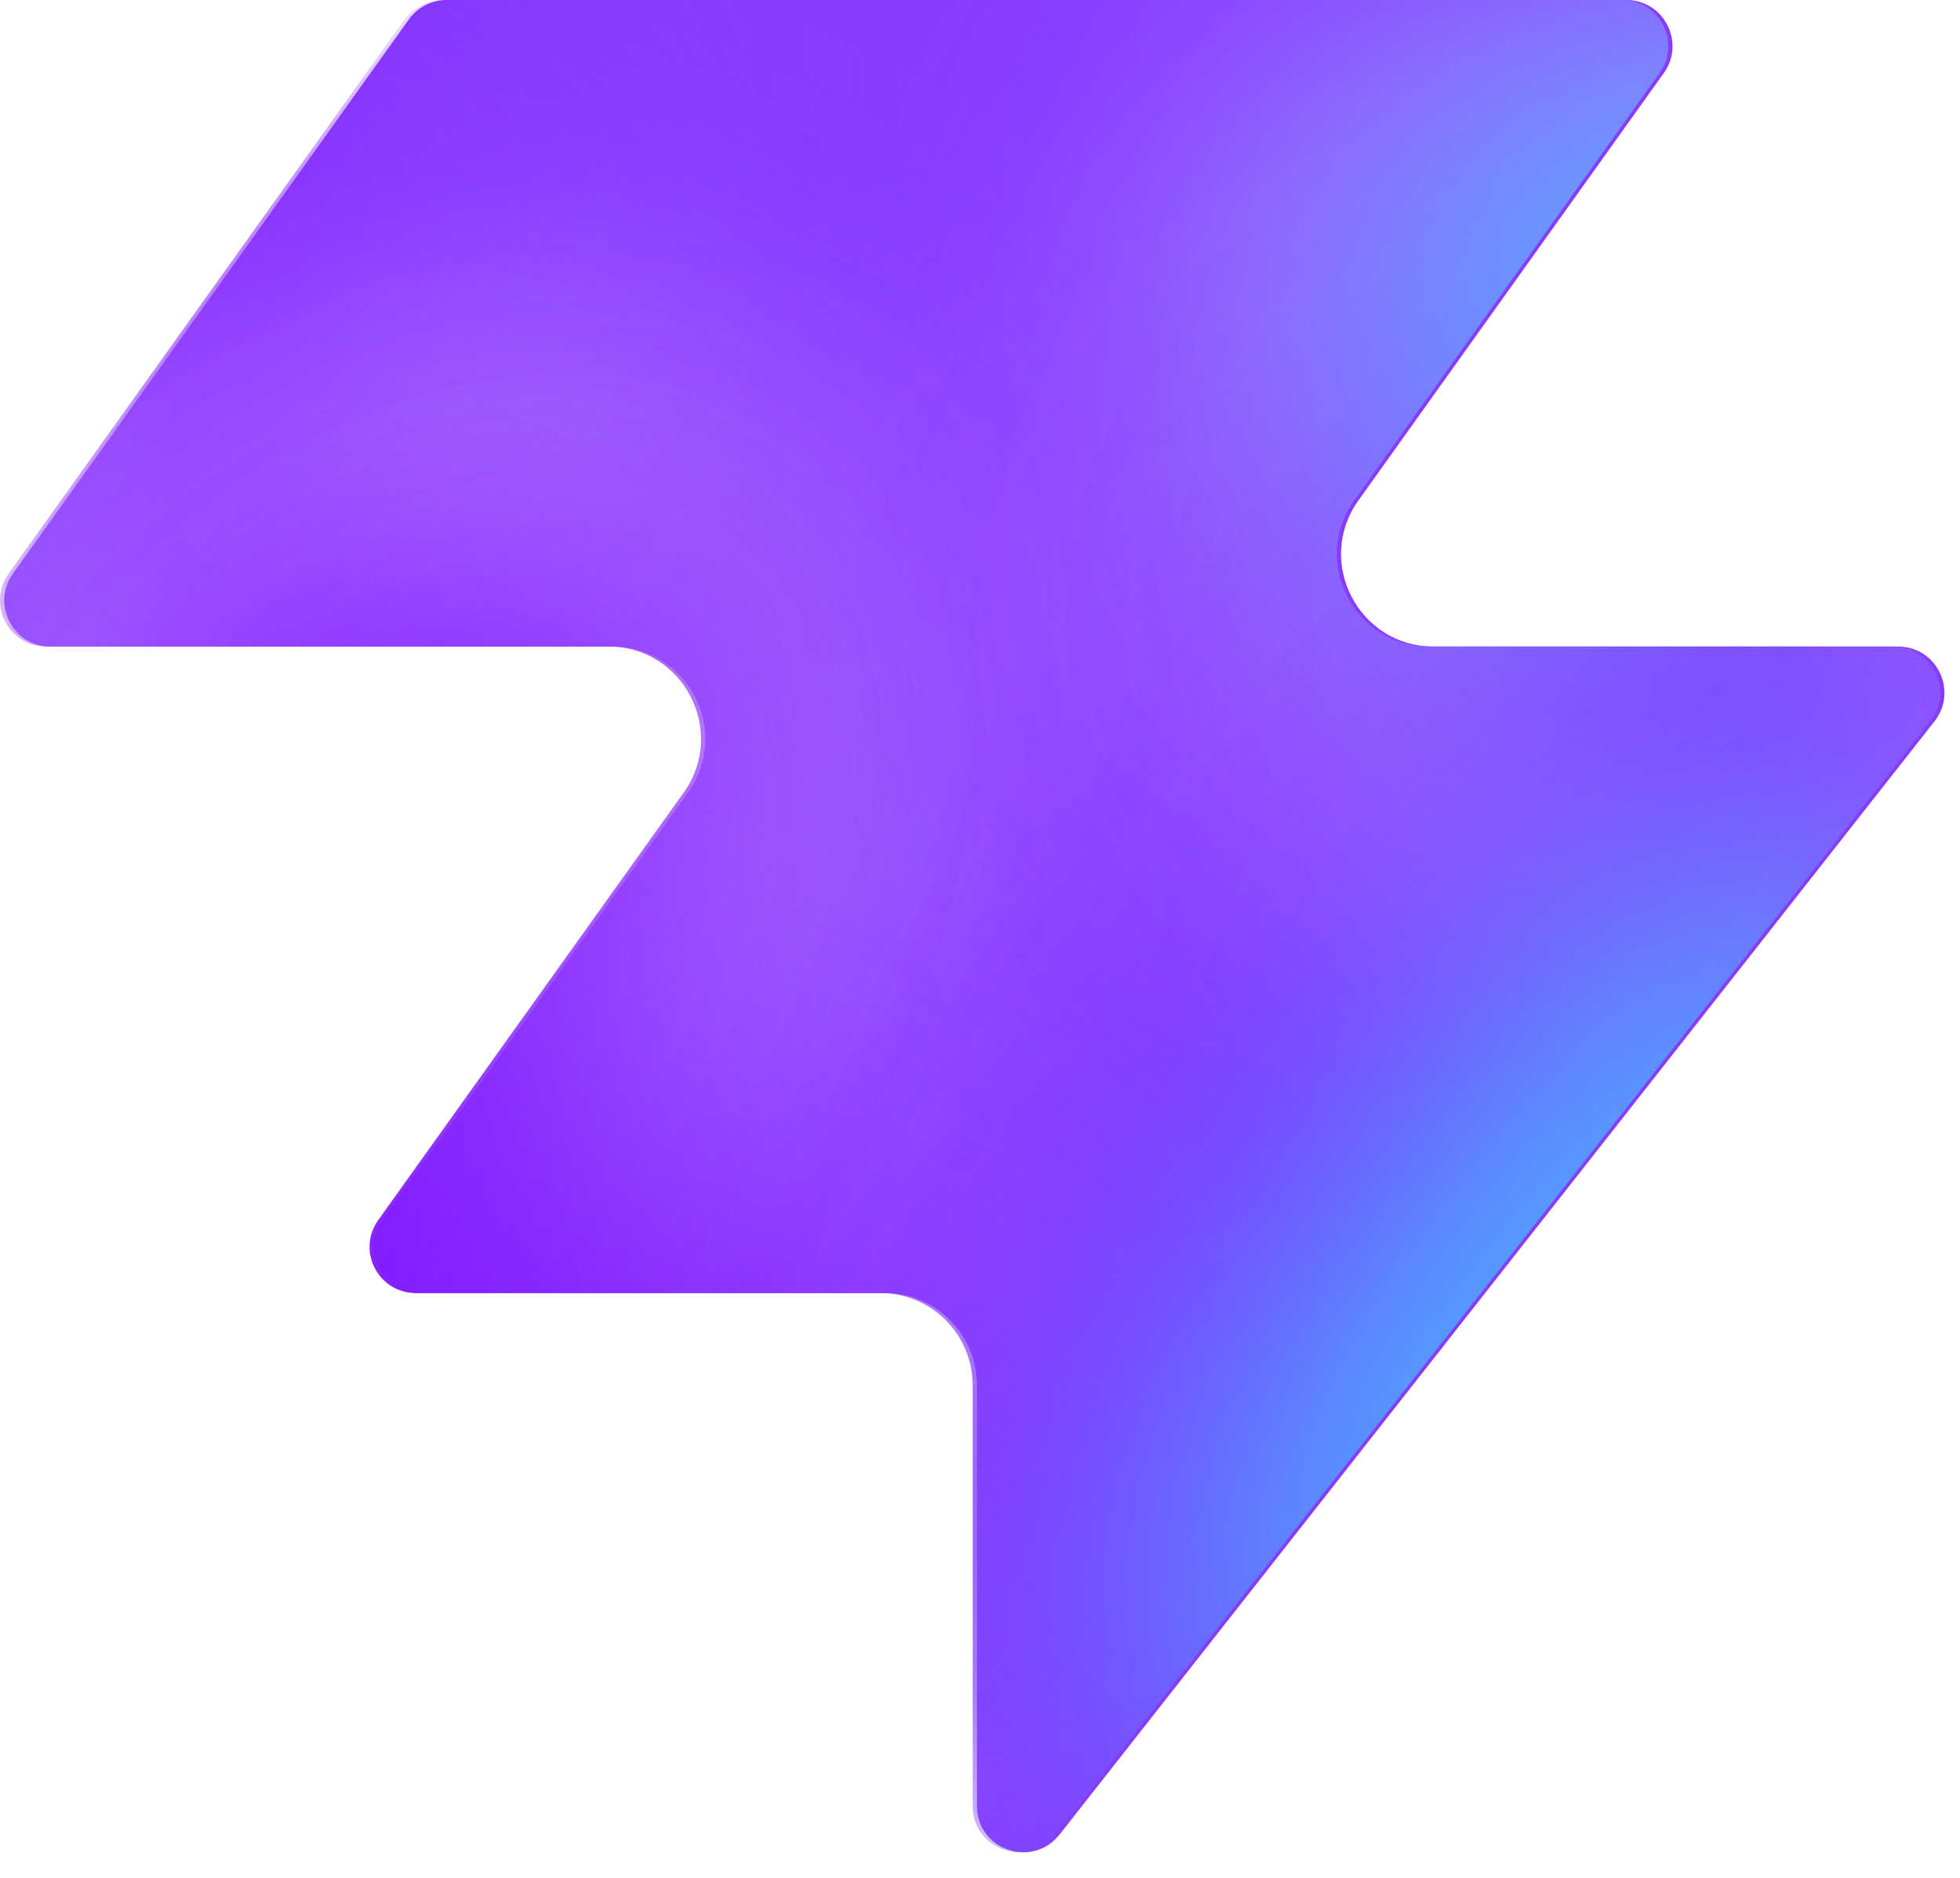
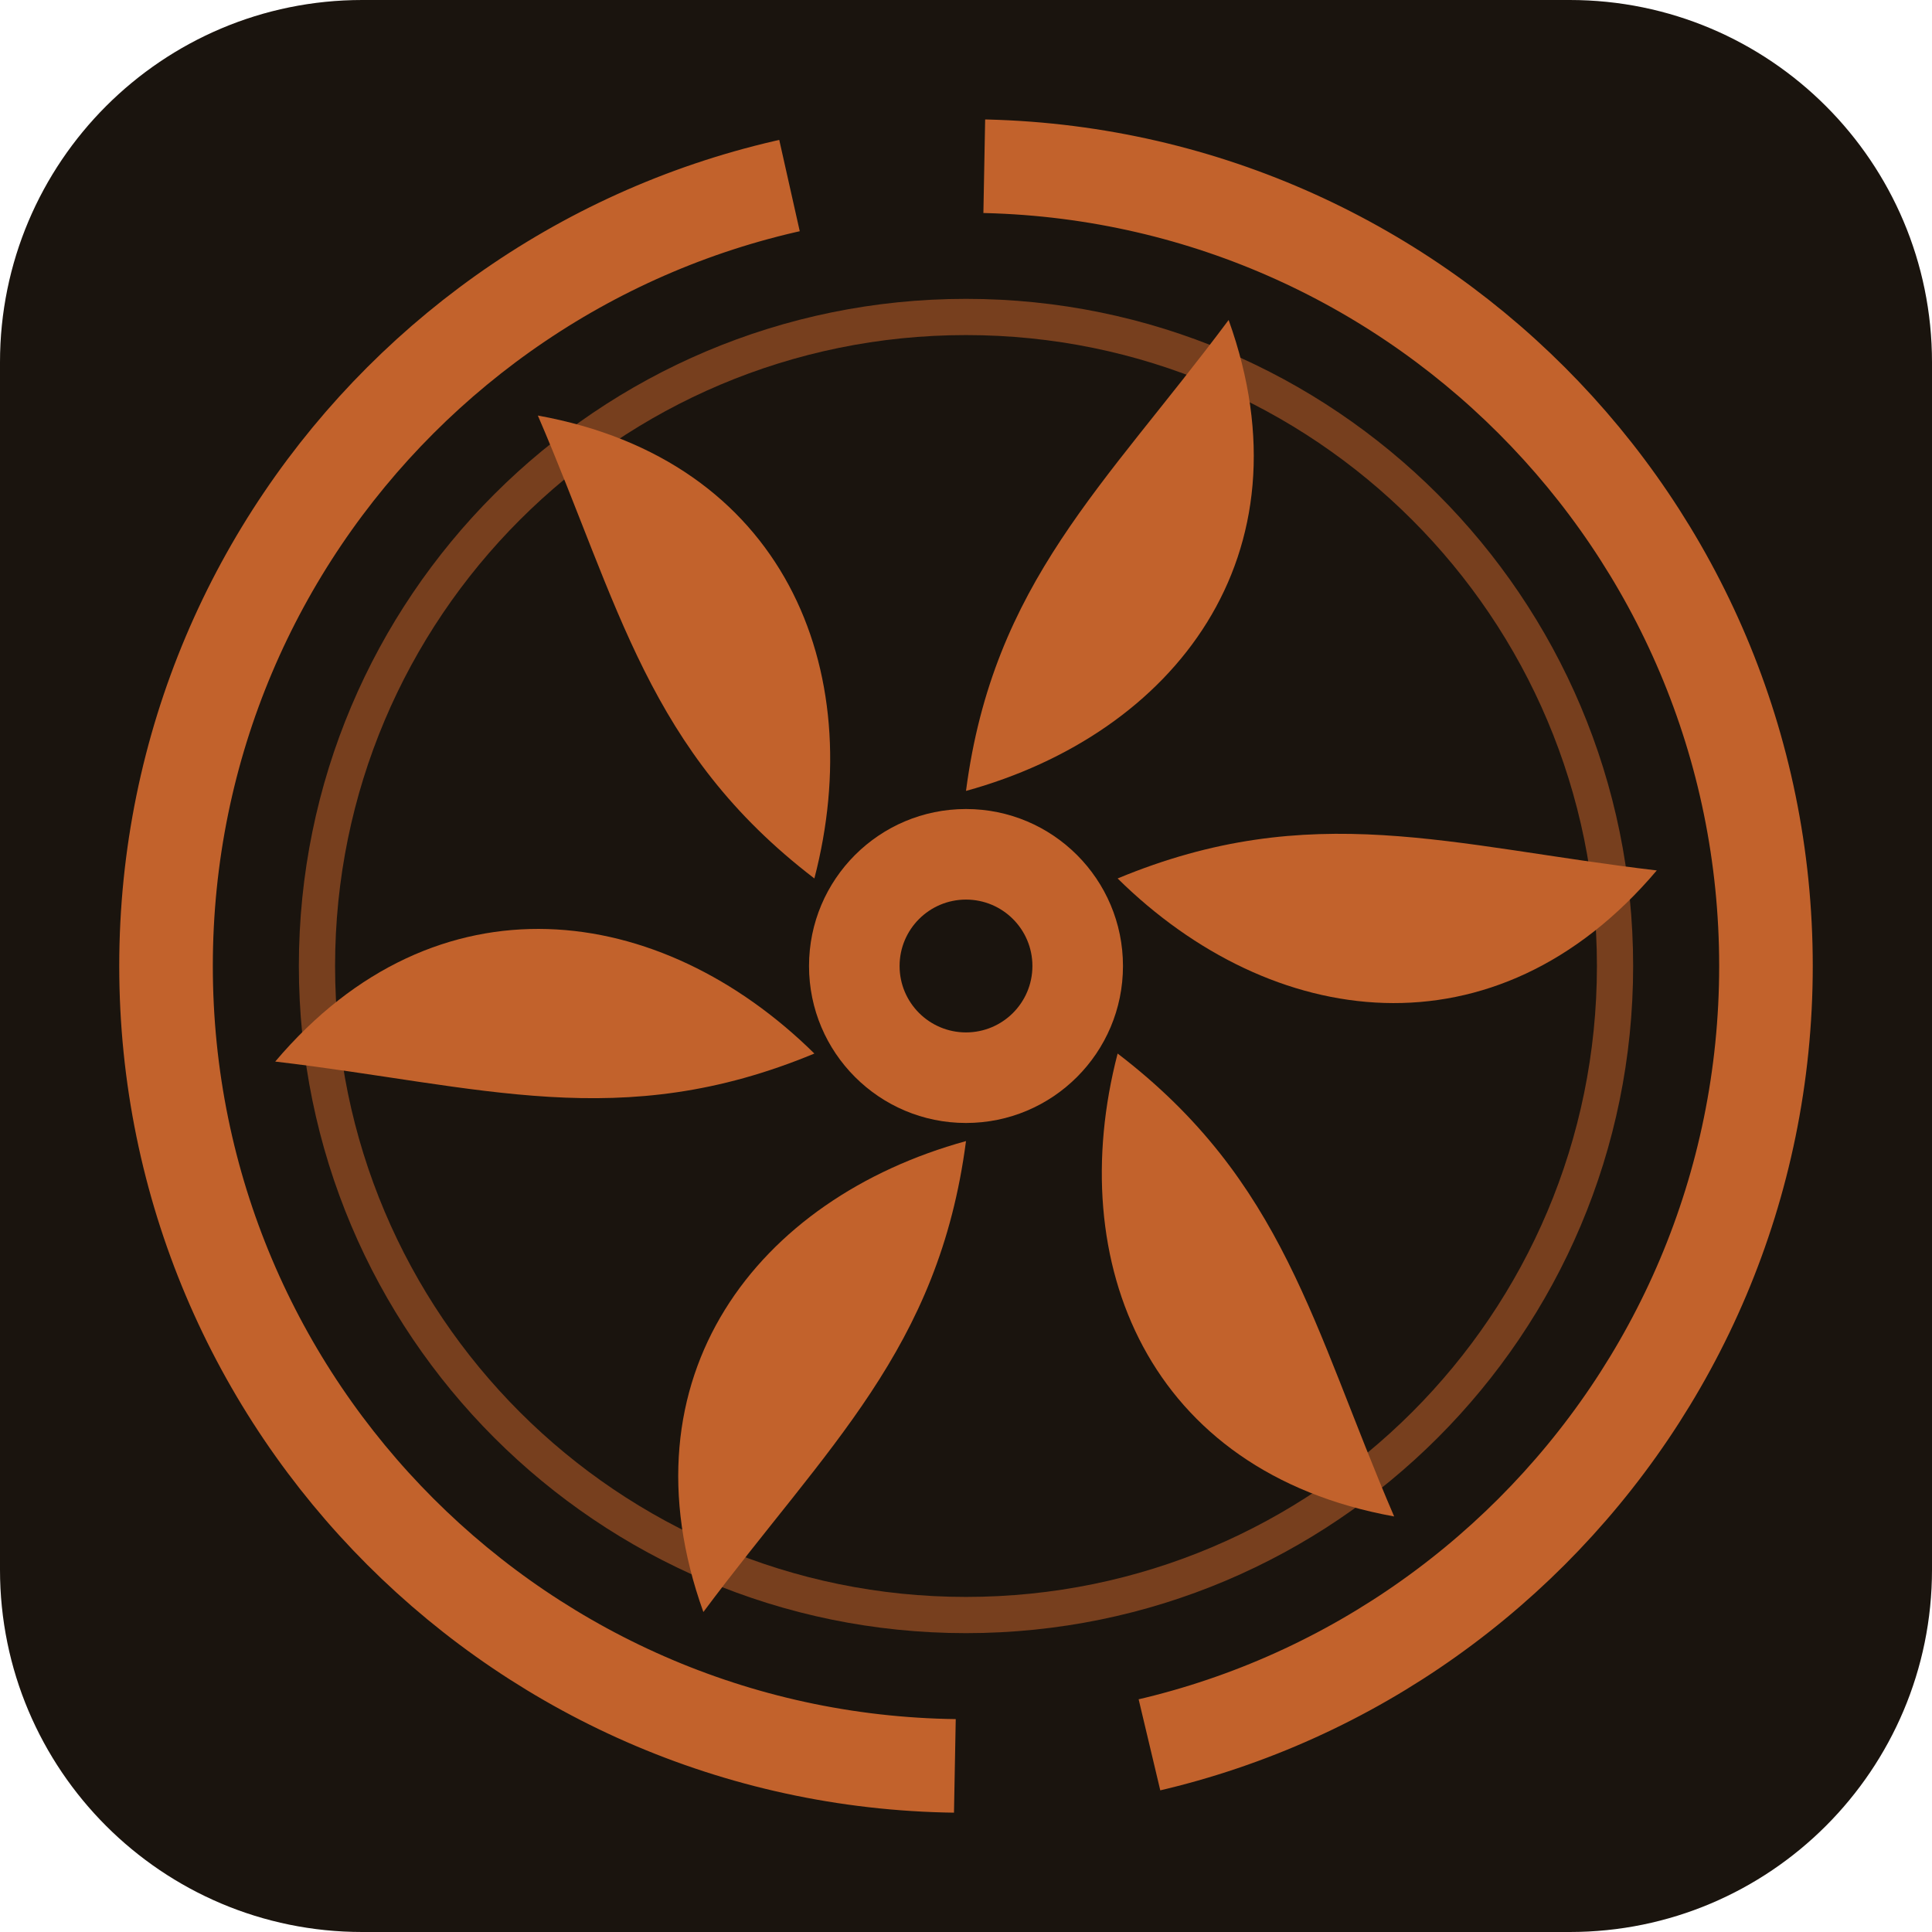
- <svg xmlns="http://www.w3.org/2000/svg" width="48" height="46" fill="none" viewBox="0 0 48 46">
-   <path fill="#863bff" d="M25.946 44.938c-.664.845-2.021.375-2.021-.698V33.937a2.26 2.26 0 0 0-2.262-2.262H10.287c-.92 0-1.456-1.04-.92-1.788l7.48-10.471c1.07-1.497 0-3.578-1.842-3.578H1.237c-.92 0-1.456-1.04-.92-1.788L10.013.474c.214-.297.556-.474.92-.474h28.894c.92 0 1.456 1.04.92 1.788l-7.48 10.471c-1.07 1.498 0 3.579 1.842 3.579h11.377c.943 0 1.473 1.088.89 1.83L25.947 44.94z" style="fill:#863bff;fill:color(display-p3 .525 .23 1);fill-opacity:1" />
-   <mask id="a" width="48" height="46" x="0" y="0" maskUnits="userSpaceOnUse" style="mask-type:alpha">
-     <path fill="#000" d="M25.842 44.938c-.664.844-2.021.375-2.021-.698V33.937a2.26 2.26 0 0 0-2.262-2.262H10.183c-.92 0-1.456-1.04-.92-1.788l7.48-10.471c1.07-1.498 0-3.579-1.842-3.579H1.133c-.92 0-1.456-1.04-.92-1.787L9.91.473c.214-.297.556-.474.92-.474h28.894c.92 0 1.456 1.04.92 1.788l-7.48 10.471c-1.07 1.498 0 3.578 1.842 3.578h11.377c.943 0 1.473 1.088.89 1.832L25.843 44.94z" style="fill:#000;fill-opacity:1" />
-   </mask>
-   <g mask="url(#a)">
-     <g filter="url(#b)">
-       <ellipse cx="5.508" cy="14.704" fill="#ede6ff" rx="5.508" ry="14.704" style="fill:#ede6ff;fill:color(display-p3 .927 .903 1);fill-opacity:1" transform="matrix(.00324 1 1 -.00324 -4.47 31.516)" />
-     </g>
-     <g filter="url(#c)">
-       <ellipse cx="10.399" cy="29.851" fill="#ede6ff" rx="10.399" ry="29.851" style="fill:#ede6ff;fill:color(display-p3 .927 .903 1);fill-opacity:1" transform="matrix(.00324 1 1 -.00324 -39.328 7.883)" />
-     </g>
-     <g filter="url(#d)">
-       <ellipse cx="5.508" cy="30.487" fill="#7e14ff" rx="5.508" ry="30.487" style="fill:#7e14ff;fill:color(display-p3 .492 .077 1);fill-opacity:1" transform="rotate(89.814 -25.913 -14.639)scale(1 -1)" />
-     </g>
-     <g filter="url(#e)">
-       <ellipse cx="5.508" cy="30.599" fill="#7e14ff" rx="5.508" ry="30.599" style="fill:#7e14ff;fill:color(display-p3 .492 .077 1);fill-opacity:1" transform="rotate(89.814 -32.644 -3.334)scale(1 -1)" />
-     </g>
-     <g filter="url(#f)">
-       <ellipse cx="5.508" cy="30.599" fill="#7e14ff" rx="5.508" ry="30.599" style="fill:#7e14ff;fill:color(display-p3 .492 .077 1);fill-opacity:1" transform="matrix(.00324 1 1 -.00324 -34.34 30.47)" />
-     </g>
-     <g filter="url(#g)">
-       <ellipse cx="14.072" cy="22.078" fill="#ede6ff" rx="14.072" ry="22.078" style="fill:#ede6ff;fill:color(display-p3 .927 .903 1);fill-opacity:1" transform="rotate(93.35 24.506 48.493)scale(-1 1)" />
-     </g>
-     <g filter="url(#h)">
-       <ellipse cx="3.47" cy="21.501" fill="#7e14ff" rx="3.47" ry="21.501" style="fill:#7e14ff;fill:color(display-p3 .492 .077 1);fill-opacity:1" transform="rotate(89.009 28.708 47.59)scale(-1 1)" />
-     </g>
-     <g filter="url(#i)">
-       <ellipse cx="3.47" cy="21.501" fill="#7e14ff" rx="3.47" ry="21.501" style="fill:#7e14ff;fill:color(display-p3 .492 .077 1);fill-opacity:1" transform="rotate(89.009 28.708 47.59)scale(-1 1)" />
-     </g>
-     <g filter="url(#j)">
-       <ellipse cx=".387" cy="8.972" fill="#7e14ff" rx="4.407" ry="29.108" style="fill:#7e14ff;fill:color(display-p3 .492 .077 1);fill-opacity:1" transform="rotate(39.51 .387 8.972)" />
-     </g>
-     <g filter="url(#k)">
-       <ellipse cx="47.523" cy="-6.092" fill="#7e14ff" rx="4.407" ry="29.108" style="fill:#7e14ff;fill:color(display-p3 .492 .077 1);fill-opacity:1" transform="rotate(37.892 47.523 -6.092)" />
-     </g>
-     <g filter="url(#l)">
-       <ellipse cx="41.412" cy="6.333" fill="#47bfff" rx="5.971" ry="9.665" style="fill:#47bfff;fill:color(display-p3 .28 .748 1);fill-opacity:1" transform="rotate(37.892 41.412 6.333)" />
-     </g>
-     <g filter="url(#m)">
-       <ellipse cx="-1.879" cy="38.332" fill="#7e14ff" rx="4.407" ry="29.108" style="fill:#7e14ff;fill:color(display-p3 .492 .077 1);fill-opacity:1" transform="rotate(37.892 -1.88 38.332)" />
-     </g>
-     <g filter="url(#n)">
-       <ellipse cx="-1.879" cy="38.332" fill="#7e14ff" rx="4.407" ry="29.108" style="fill:#7e14ff;fill:color(display-p3 .492 .077 1);fill-opacity:1" transform="rotate(37.892 -1.88 38.332)" />
-     </g>
-     <g filter="url(#o)">
-       <ellipse cx="35.651" cy="29.907" fill="#7e14ff" rx="4.407" ry="29.108" style="fill:#7e14ff;fill:color(display-p3 .492 .077 1);fill-opacity:1" transform="rotate(37.892 35.651 29.907)" />
-     </g>
-     <g filter="url(#p)">
-       <ellipse cx="38.418" cy="32.4" fill="#47bfff" rx="5.971" ry="15.297" style="fill:#47bfff;fill:color(display-p3 .28 .748 1);fill-opacity:1" transform="rotate(37.892 38.418 32.4)" />
-     </g>
+ <svg xmlns="http://www.w3.org/2000/svg" width="64" height="64" viewBox="0 0 64 64">
+   <rect width="64" height="64" rx="12" fill="#1a140e" />
+   <g fill="none" stroke="#c2622c">
+     <circle cx="32" cy="32" r="26.5" stroke-width="3.1" stroke-dasharray="77 6.5" stroke-dashoffset="41.5" />
+     <circle cx="32" cy="32" r="21.5" stroke-width="1.2" opacity=".55" />
  </g>
-   <defs>
-     <filter id="b" width="60.045" height="41.654" x="-19.77" y="16.149" color-interpolation-filters="sRGB" filterUnits="userSpaceOnUse">
-       <feFlood flood-opacity="0" result="BackgroundImageFix" />
-       <feBlend in="SourceGraphic" in2="BackgroundImageFix" result="shape" />
-       <feGaussianBlur result="effect1_foregroundBlur_2002_17158" stdDeviation="7.659" />
-     </filter>
-     <filter id="c" width="90.34" height="51.437" x="-54.613" y="-7.533" color-interpolation-filters="sRGB" filterUnits="userSpaceOnUse">
-       <feFlood flood-opacity="0" result="BackgroundImageFix" />
-       <feBlend in="SourceGraphic" in2="BackgroundImageFix" result="shape" />
-       <feGaussianBlur result="effect1_foregroundBlur_2002_17158" stdDeviation="7.659" />
-     </filter>
-     <filter id="d" width="79.355" height="29.4" x="-49.64" y="2.03" color-interpolation-filters="sRGB" filterUnits="userSpaceOnUse">
-       <feFlood flood-opacity="0" result="BackgroundImageFix" />
-       <feBlend in="SourceGraphic" in2="BackgroundImageFix" result="shape" />
-       <feGaussianBlur result="effect1_foregroundBlur_2002_17158" stdDeviation="4.596" />
-     </filter>
-     <filter id="e" width="79.579" height="29.4" x="-45.045" y="20.029" color-interpolation-filters="sRGB" filterUnits="userSpaceOnUse">
-       <feFlood flood-opacity="0" result="BackgroundImageFix" />
-       <feBlend in="SourceGraphic" in2="BackgroundImageFix" result="shape" />
-       <feGaussianBlur result="effect1_foregroundBlur_2002_17158" stdDeviation="4.596" />
-     </filter>
-     <filter id="f" width="79.579" height="29.4" x="-43.513" y="21.178" color-interpolation-filters="sRGB" filterUnits="userSpaceOnUse">
-       <feFlood flood-opacity="0" result="BackgroundImageFix" />
-       <feBlend in="SourceGraphic" in2="BackgroundImageFix" result="shape" />
-       <feGaussianBlur result="effect1_foregroundBlur_2002_17158" stdDeviation="4.596" />
-     </filter>
-     <filter id="g" width="74.749" height="58.852" x="15.756" y="-17.901" color-interpolation-filters="sRGB" filterUnits="userSpaceOnUse">
-       <feFlood flood-opacity="0" result="BackgroundImageFix" />
-       <feBlend in="SourceGraphic" in2="BackgroundImageFix" result="shape" />
-       <feGaussianBlur result="effect1_foregroundBlur_2002_17158" stdDeviation="7.659" />
-     </filter>
-     <filter id="h" width="61.377" height="25.362" x="23.548" y="2.284" color-interpolation-filters="sRGB" filterUnits="userSpaceOnUse">
-       <feFlood flood-opacity="0" result="BackgroundImageFix" />
-       <feBlend in="SourceGraphic" in2="BackgroundImageFix" result="shape" />
-       <feGaussianBlur result="effect1_foregroundBlur_2002_17158" stdDeviation="4.596" />
-     </filter>
-     <filter id="i" width="61.377" height="25.362" x="23.548" y="2.284" color-interpolation-filters="sRGB" filterUnits="userSpaceOnUse">
-       <feFlood flood-opacity="0" result="BackgroundImageFix" />
-       <feBlend in="SourceGraphic" in2="BackgroundImageFix" result="shape" />
-       <feGaussianBlur result="effect1_foregroundBlur_2002_17158" stdDeviation="4.596" />
-     </filter>
-     <filter id="j" width="56.045" height="63.649" x="-27.636" y="-22.853" color-interpolation-filters="sRGB" filterUnits="userSpaceOnUse">
-       <feFlood flood-opacity="0" result="BackgroundImageFix" />
-       <feBlend in="SourceGraphic" in2="BackgroundImageFix" result="shape" />
-       <feGaussianBlur result="effect1_foregroundBlur_2002_17158" stdDeviation="4.596" />
-     </filter>
-     <filter id="k" width="54.814" height="64.646" x="20.116" y="-38.415" color-interpolation-filters="sRGB" filterUnits="userSpaceOnUse">
-       <feFlood flood-opacity="0" result="BackgroundImageFix" />
-       <feBlend in="SourceGraphic" in2="BackgroundImageFix" result="shape" />
-       <feGaussianBlur result="effect1_foregroundBlur_2002_17158" stdDeviation="4.596" />
-     </filter>
-     <filter id="l" width="33.541" height="35.313" x="24.641" y="-11.323" color-interpolation-filters="sRGB" filterUnits="userSpaceOnUse">
-       <feFlood flood-opacity="0" result="BackgroundImageFix" />
-       <feBlend in="SourceGraphic" in2="BackgroundImageFix" result="shape" />
-       <feGaussianBlur result="effect1_foregroundBlur_2002_17158" stdDeviation="4.596" />
-     </filter>
-     <filter id="m" width="54.814" height="64.646" x="-29.286" y="6.009" color-interpolation-filters="sRGB" filterUnits="userSpaceOnUse">
-       <feFlood flood-opacity="0" result="BackgroundImageFix" />
-       <feBlend in="SourceGraphic" in2="BackgroundImageFix" result="shape" />
-       <feGaussianBlur result="effect1_foregroundBlur_2002_17158" stdDeviation="4.596" />
-     </filter>
-     <filter id="n" width="54.814" height="64.646" x="-29.286" y="6.009" color-interpolation-filters="sRGB" filterUnits="userSpaceOnUse">
-       <feFlood flood-opacity="0" result="BackgroundImageFix" />
-       <feBlend in="SourceGraphic" in2="BackgroundImageFix" result="shape" />
-       <feGaussianBlur result="effect1_foregroundBlur_2002_17158" stdDeviation="4.596" />
-     </filter>
-     <filter id="o" width="54.814" height="64.646" x="8.244" y="-2.416" color-interpolation-filters="sRGB" filterUnits="userSpaceOnUse">
-       <feFlood flood-opacity="0" result="BackgroundImageFix" />
-       <feBlend in="SourceGraphic" in2="BackgroundImageFix" result="shape" />
-       <feGaussianBlur result="effect1_foregroundBlur_2002_17158" stdDeviation="4.596" />
-     </filter>
-     <filter id="p" width="39.409" height="43.623" x="18.713" y="10.588" color-interpolation-filters="sRGB" filterUnits="userSpaceOnUse">
-       <feFlood flood-opacity="0" result="BackgroundImageFix" />
-       <feBlend in="SourceGraphic" in2="BackgroundImageFix" result="shape" />
-       <feGaussianBlur result="effect1_foregroundBlur_2002_17158" stdDeviation="4.596" />
-     </filter>
-   </defs>
+   <g fill="#c2622c">
+     <path d="M32 26.2 C 38.9 24.3 43.5 18.4 40.7 10.6 C 36.6 16.1 32.9 19.3 32 26.2 Z" />
+     <path d="M32 26.2 C 38.9 24.3 43.5 18.4 40.7 10.6 C 36.6 16.1 32.9 19.3 32 26.2 Z" transform="rotate(60 32 32)" />
+     <path d="M32 26.2 C 38.9 24.3 43.5 18.4 40.7 10.6 C 36.6 16.1 32.9 19.3 32 26.2 Z" transform="rotate(120 32 32)" />
+     <path d="M32 26.2 C 38.9 24.3 43.5 18.4 40.7 10.6 C 36.6 16.1 32.9 19.3 32 26.2 Z" transform="rotate(180 32 32)" />
+     <path d="M32 26.2 C 38.9 24.3 43.5 18.4 40.7 10.6 C 36.6 16.1 32.9 19.3 32 26.2 Z" transform="rotate(240 32 32)" />
+     <path d="M32 26.2 C 38.9 24.3 43.5 18.4 40.7 10.6 C 36.6 16.1 32.9 19.3 32 26.2 Z" transform="rotate(300 32 32)" />
+     <circle cx="32" cy="32" r="5.2" />
+   </g>
+   <circle cx="32" cy="32" r="2.2" fill="#1a140e" />
</svg>
